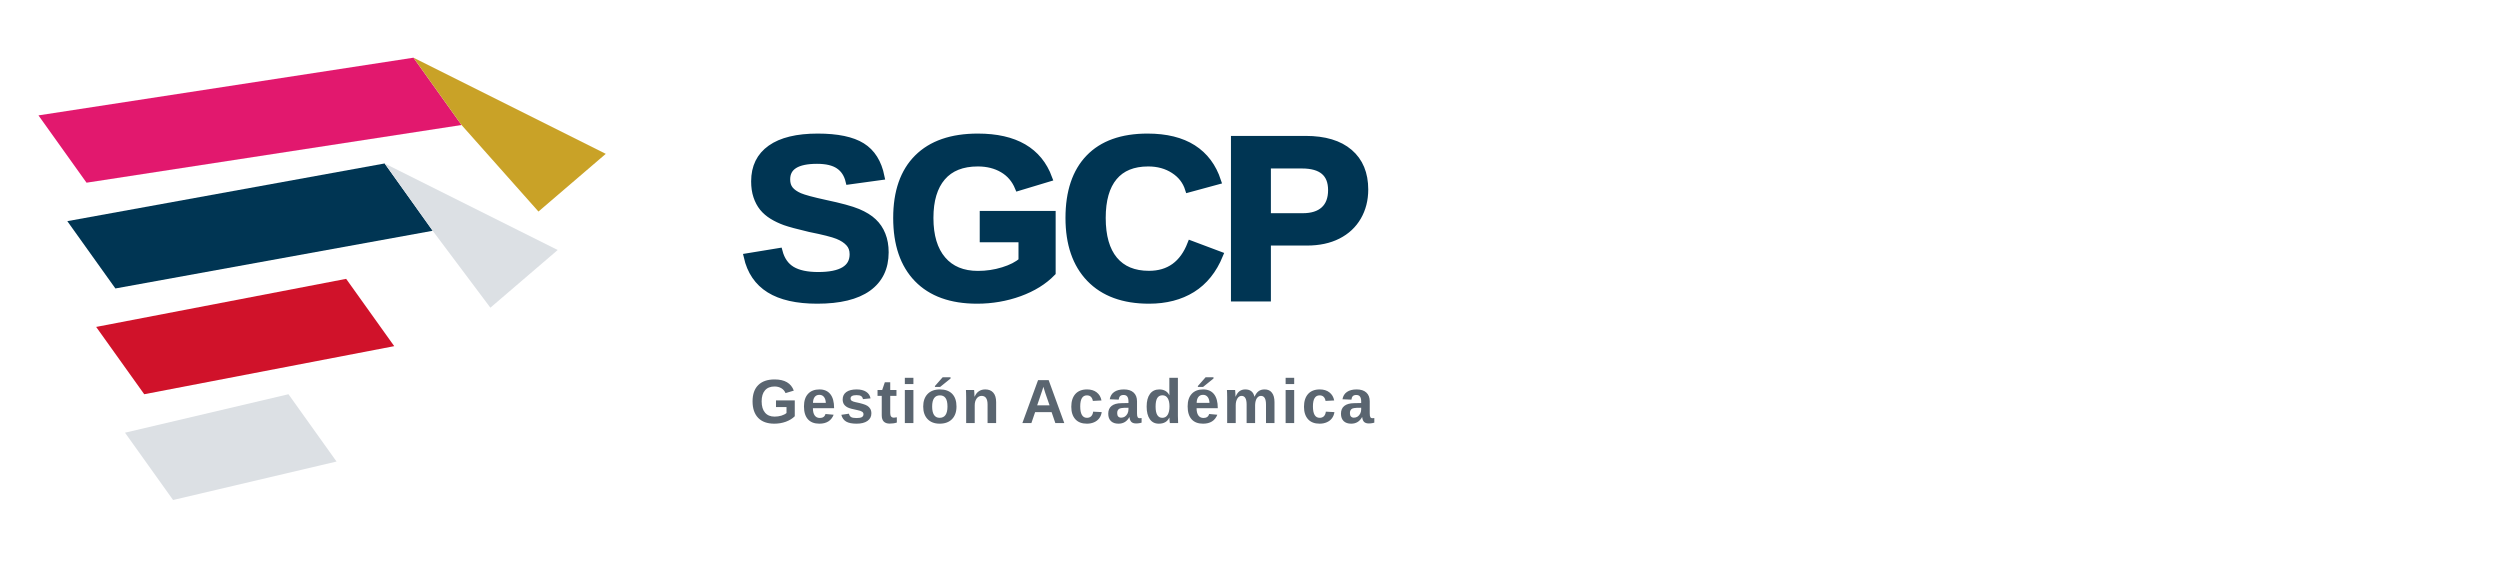
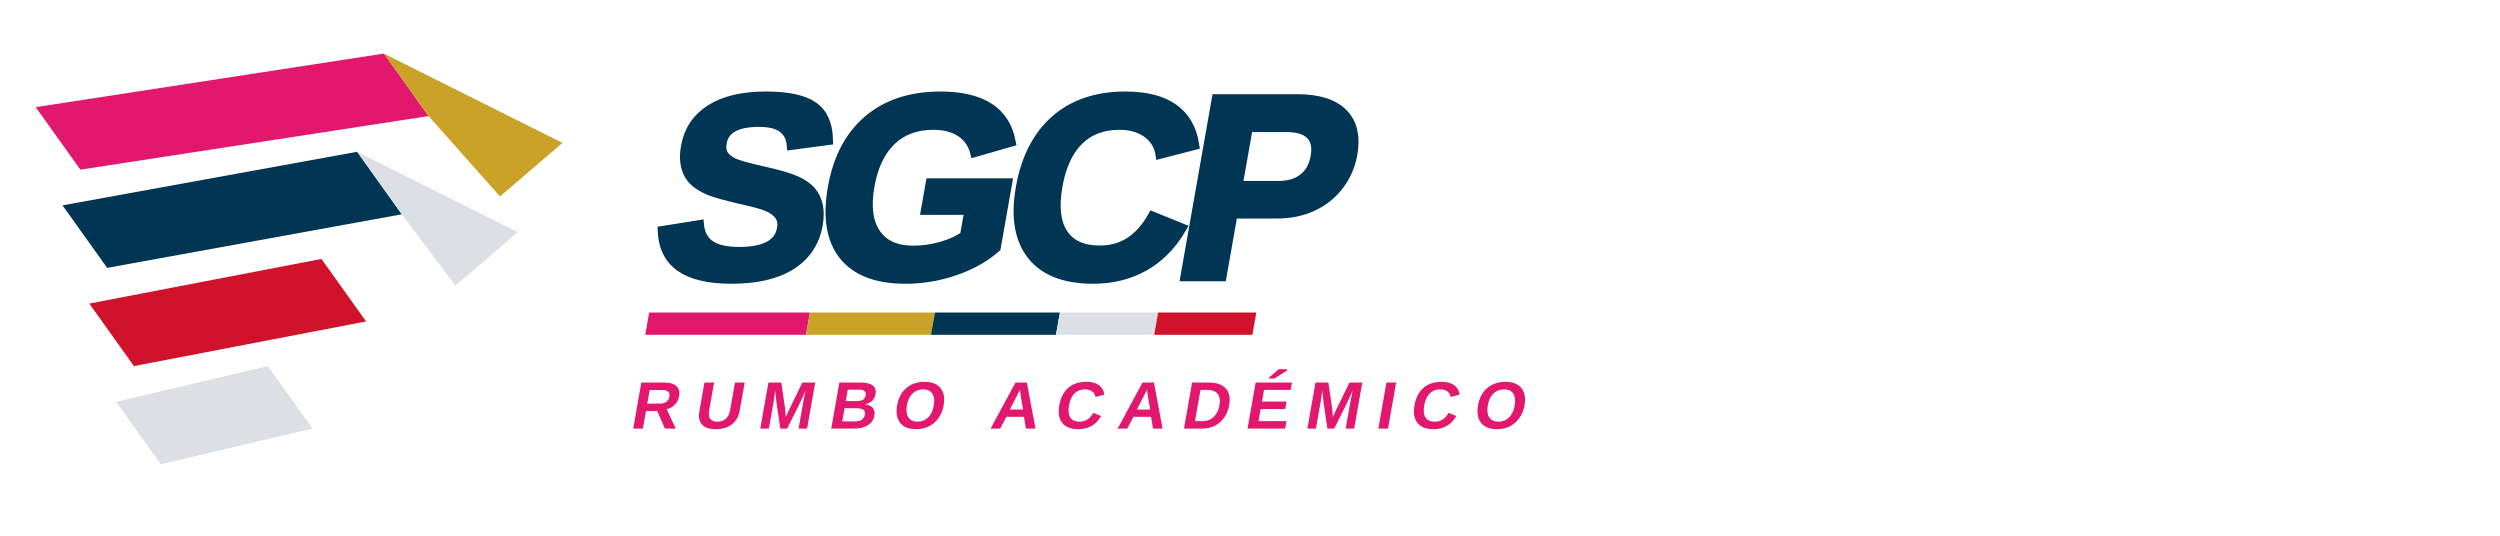
- <svg xmlns="http://www.w3.org/2000/svg" viewBox="0 0 520 120" role="img" aria-labelledby="title desc">
+ <svg xmlns="http://www.w3.org/2000/svg" viewBox="0 0 560 120" role="img" aria-labelledby="title desc">
  <g transform="translate(8 12)">
    <polygon fill="#e2186e" points="0,12 78,0 88,14 10,26" />
    <polygon fill="#c9a227" points="78,0 118,20 104,32 88,14" />
    <polygon fill="#003553" points="6,34 72,22 82,36 16,48" />
    <polygon fill="#dce0e4" points="72,22 108,40 94,52 82,36" />
    <polygon fill="#d0122a" points="12,56 64,46 74,60 22,70" />
    <polygon fill="#dce0e4" points="18,78 52,70 62,84 28,92" />
  </g>
-   <text x="154" y="62" fill="#003553" font-family="Arial Black, Arial, Helvetica, sans-serif" font-size="48" font-weight="900" letter-spacing="-1.5" stroke="#003553" stroke-width="1.4" paint-order="stroke fill">SGCP</text>
-   <text x="156" y="88" fill="#5a6570" font-family="Arial, Helvetica, sans-serif" font-size="13" font-weight="700" letter-spacing="0.6">Gestión Académica</text>
+   <g transform="translate(154 10) skewX(-10)">
+     <text x="0" y="52" fill="#003553" font-family="Arial Black, Arial, Helvetica, sans-serif" font-size="58" font-weight="900" letter-spacing="-3" stroke="#003553" stroke-width="2" paint-order="stroke fill">SGCP</text>
+     <rect x="2" y="60" width="36" height="5" fill="#e2186e" />
+     <rect x="38" y="60" width="28" height="5" fill="#c9a227" />
+     <rect x="66" y="60" width="28" height="5" fill="#003553" />
+     <rect x="94" y="60" width="22" height="5" fill="#dce0e4" />
+     <rect x="116" y="60" width="22" height="5" fill="#d0122a" />
+     <text x="2" y="86" fill="#e2186e" font-family="Arial Black, Arial, Helvetica, sans-serif" font-size="15" font-weight="900" letter-spacing="3.4">RUMBO ACADÉMICO</text>
+   </g>
</svg>
